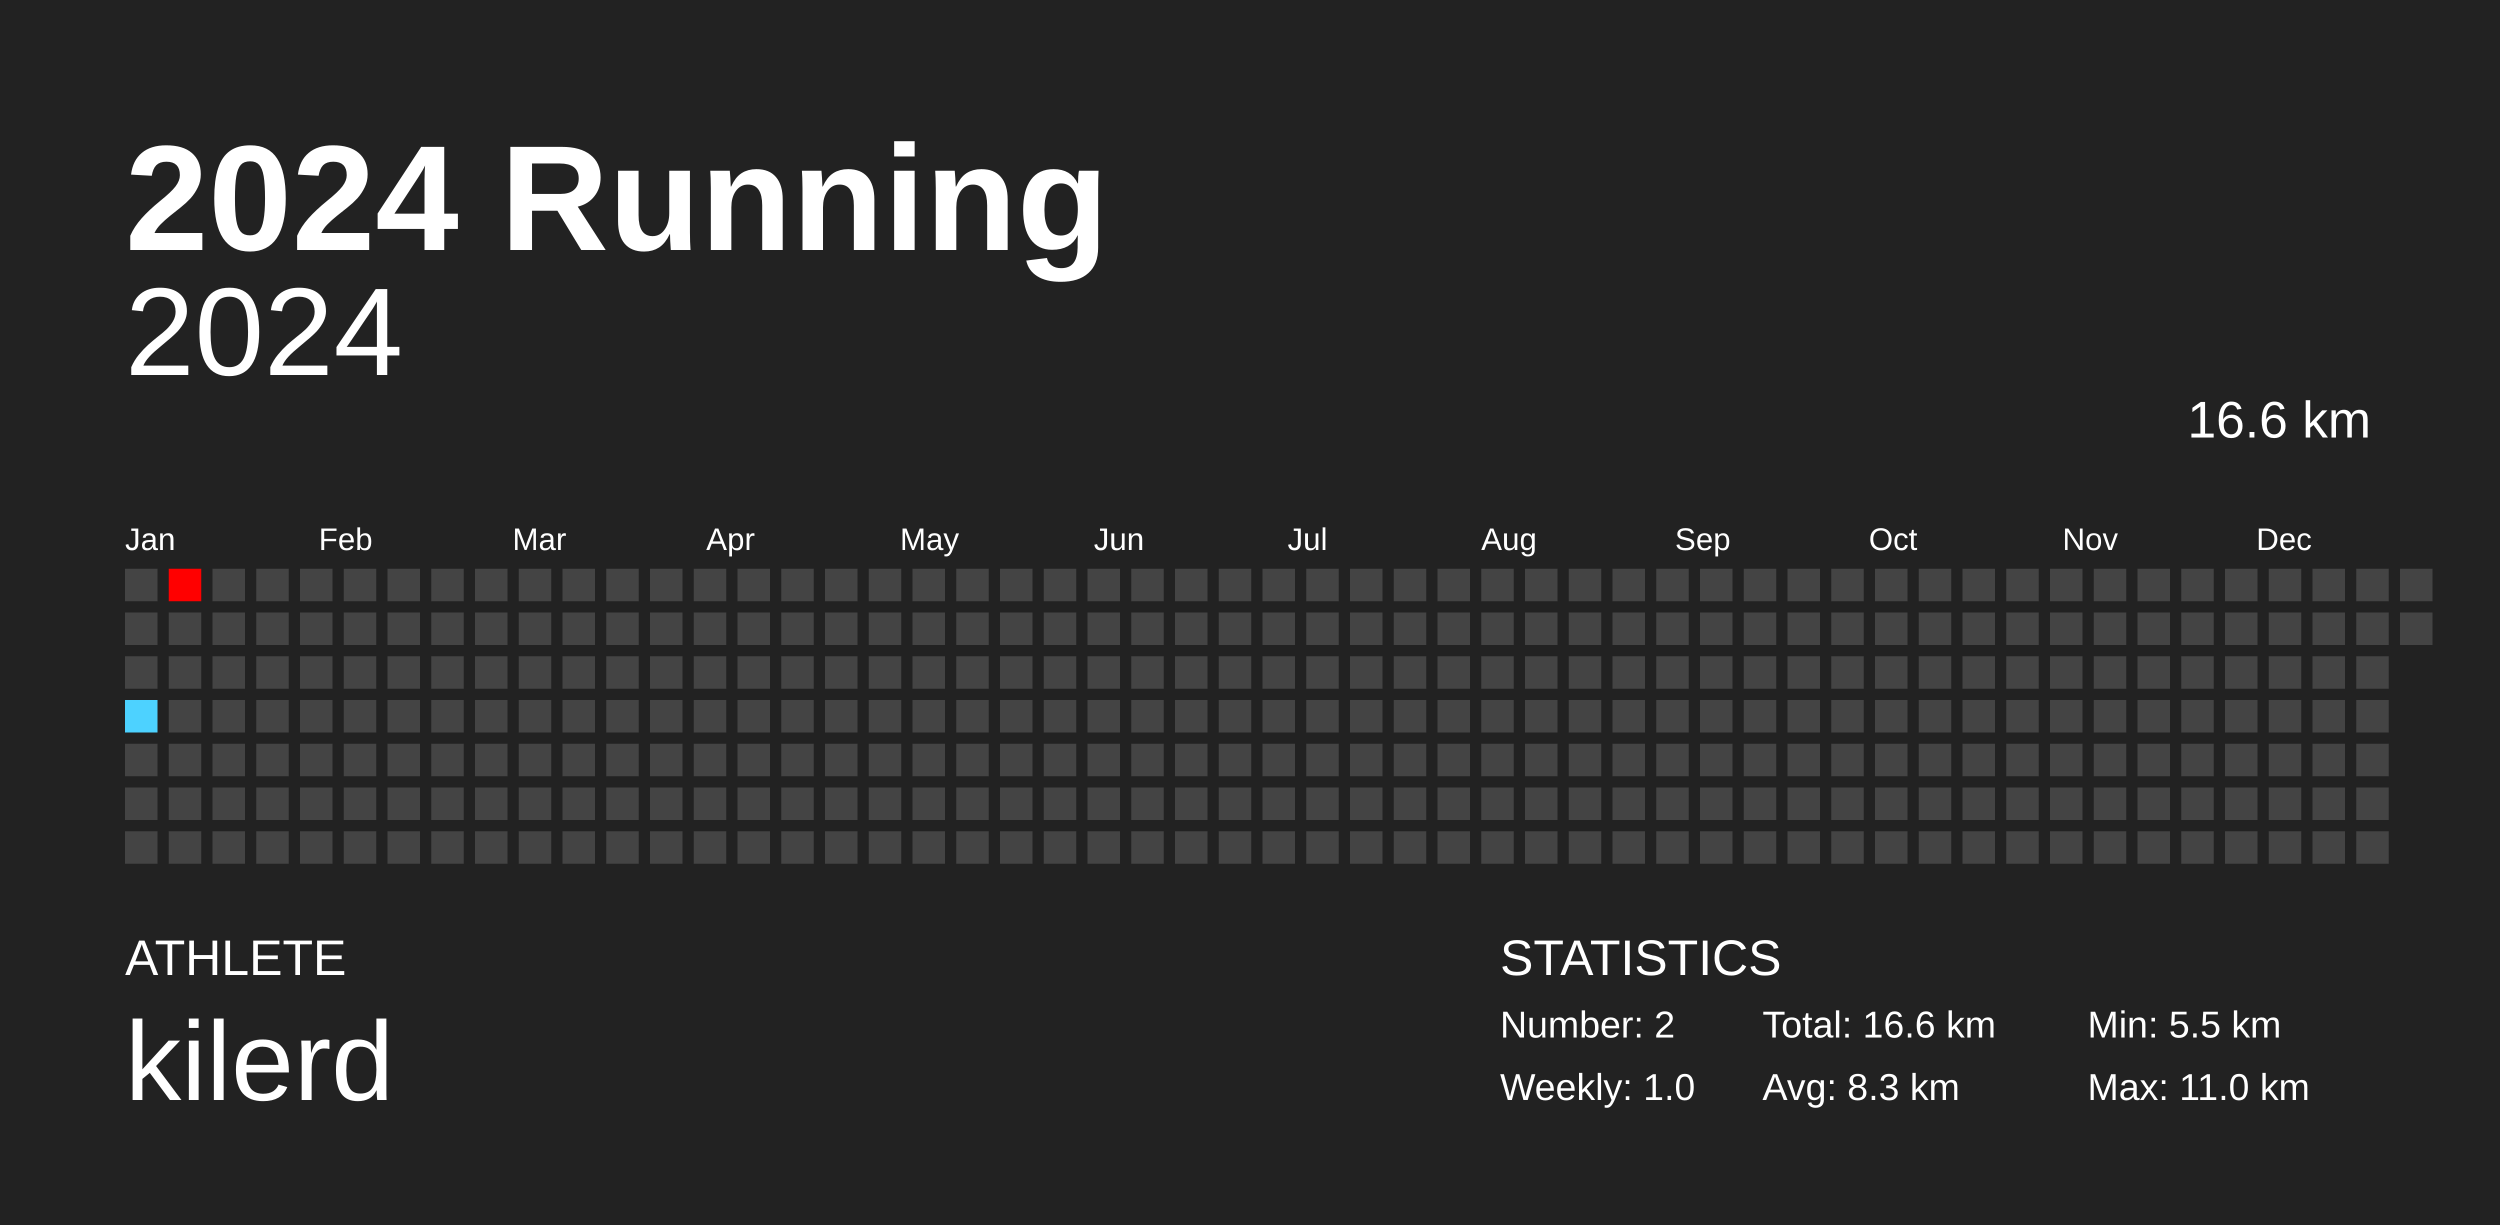
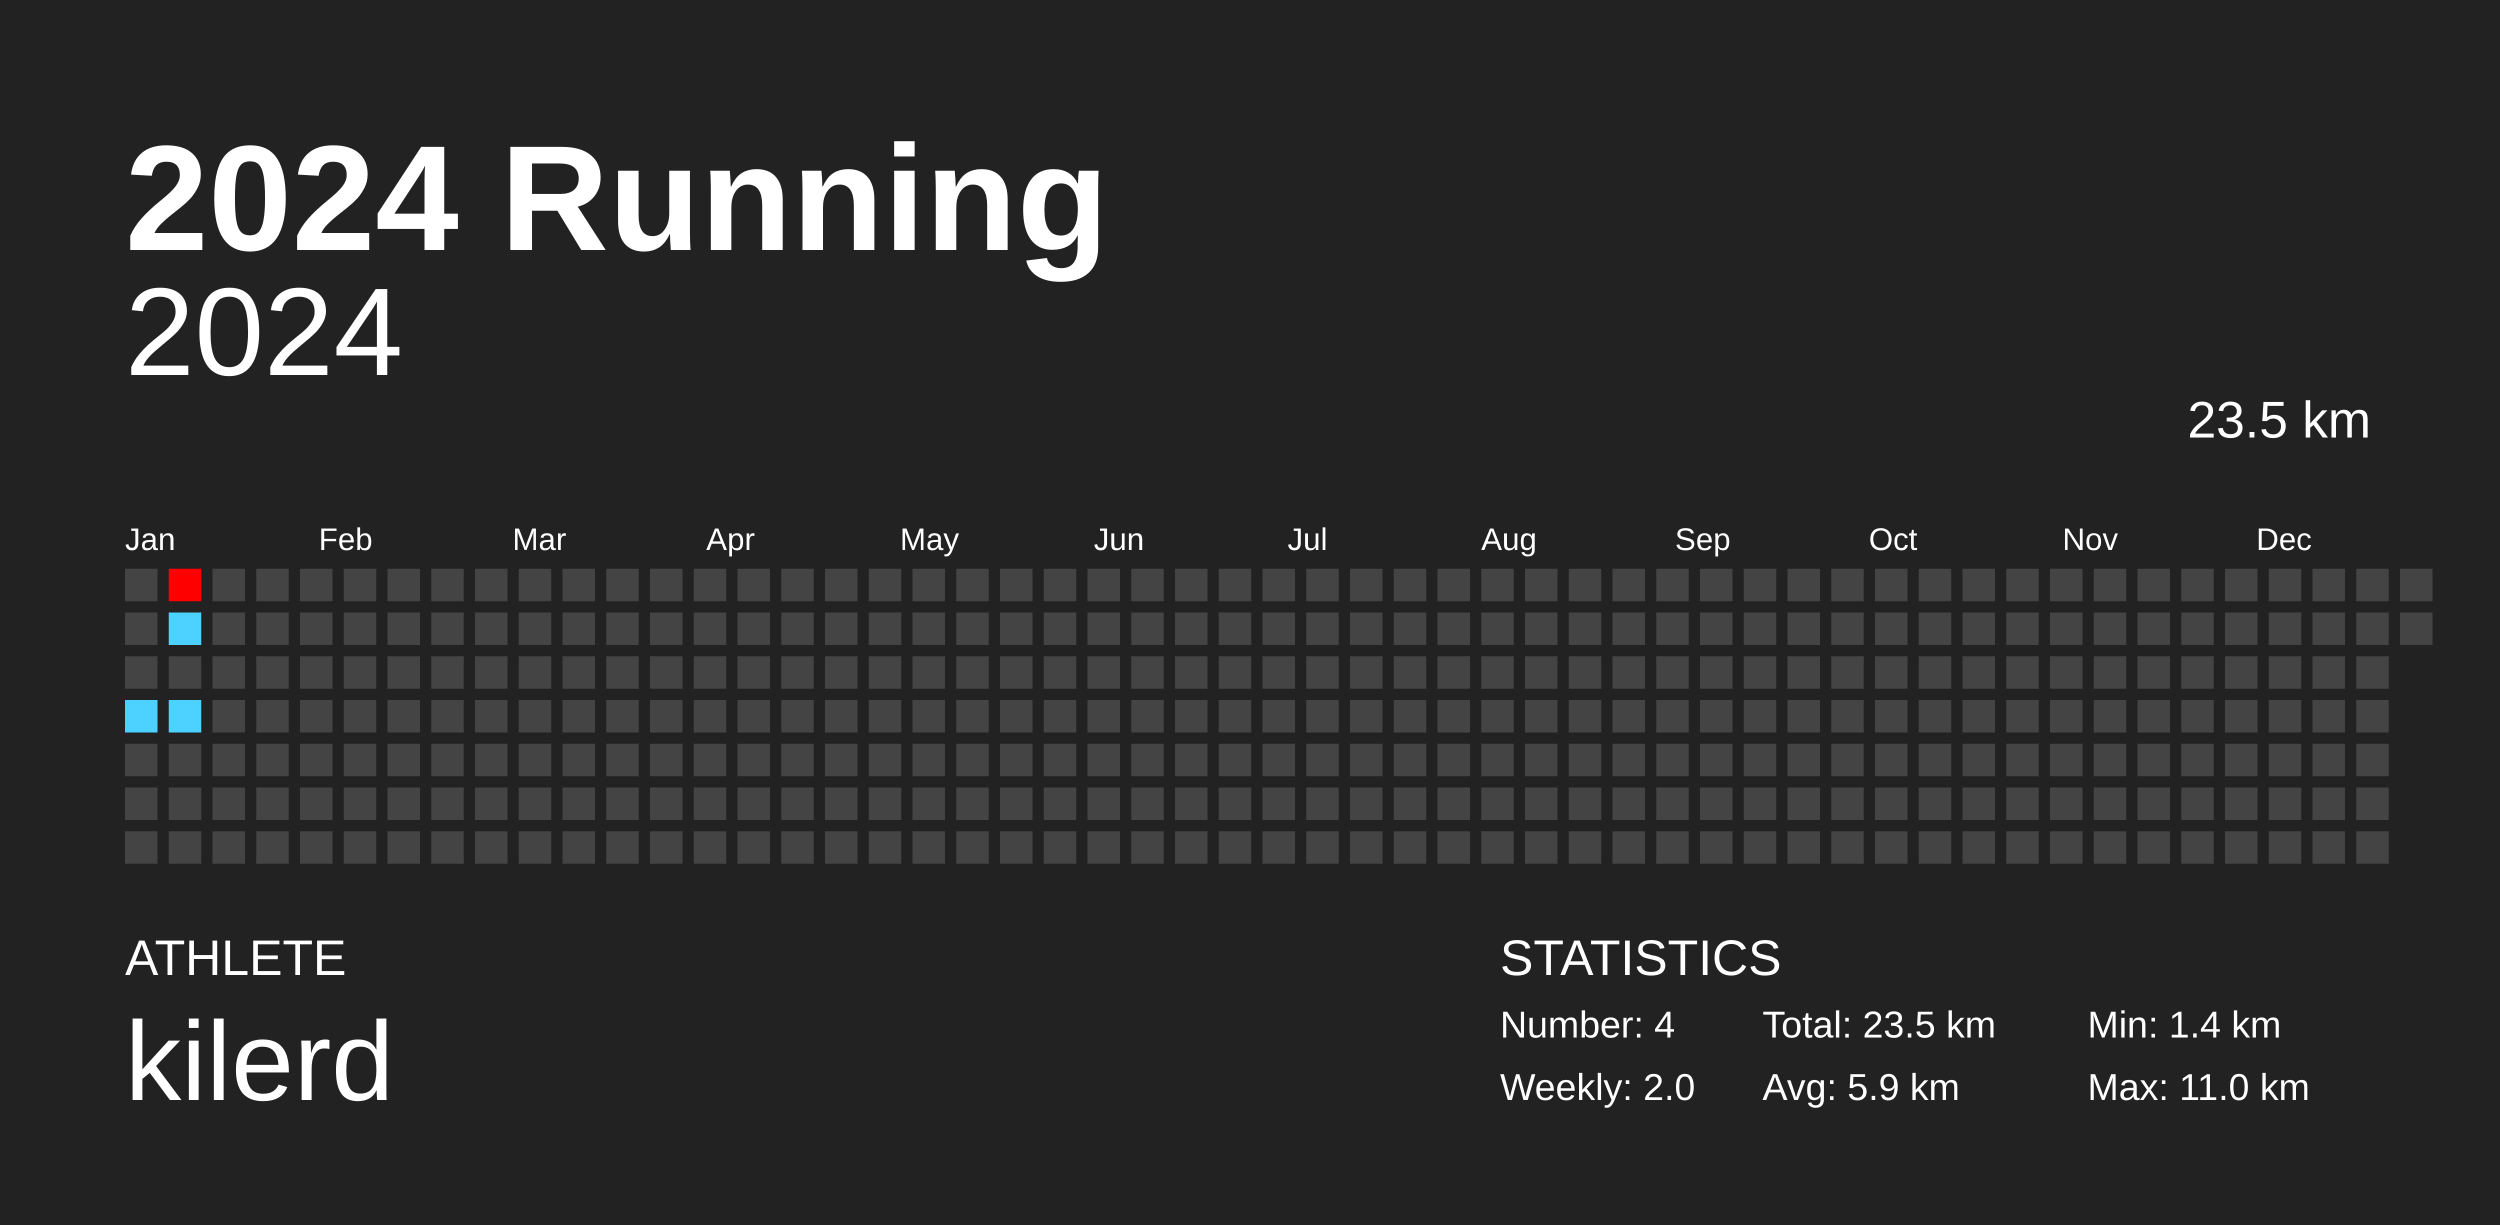
<svg xmlns="http://www.w3.org/2000/svg" baseProfile="full" height="98mm" version="1.1" viewBox="0,0,200,98" width="200mm">
  <defs />
  <rect fill="#222222" height="98" width="200" x="0" y="0" />
  <text fill="#FFFFFF" style="font-size:12px; font-family:Arial; font-weight:bold;" x="10" y="20">2024 Running</text>
  <text fill="#FFFFFF" style="font-size:4px; font-family:Arial" x="10" y="78">ATHLETE</text>
  <text fill="#FFFFFF" style="font-size:9px; font-family:Arial" x="10" y="88">kilerd</text>
  <text fill="#FFFFFF" style="font-size:4px; font-family:Arial" x="120" y="78">STATISTICS</text>
-   <text fill="#FFFFFF" style="font-size:3px; font-family:Arial" x="120" y="83">Number: 2</text>
-   <text fill="#FFFFFF" style="font-size:3px; font-family:Arial" x="120" y="88">Weekly: 1.0</text>
-   <text fill="#FFFFFF" style="font-size:3px; font-family:Arial" x="141" y="83">Total: 16.6 km</text>
-   <text fill="#FFFFFF" style="font-size:3px; font-family:Arial" x="141" y="88">Avg: 8.3 km</text>
-   <text fill="#FFFFFF" style="font-size:3px; font-family:Arial" x="167" y="83">Min: 5.5 km</text>
+   <text fill="#FFFFFF" style="font-size:3px; font-family:Arial" x="120" y="83">Number: 4</text>
+   <text fill="#FFFFFF" style="font-size:3px; font-family:Arial" x="120" y="88">Weekly: 2.0</text>
+   <text fill="#FFFFFF" style="font-size:3px; font-family:Arial" x="141" y="83">Total: 23.5 km</text>
+   <text fill="#FFFFFF" style="font-size:3px; font-family:Arial" x="141" y="88">Avg: 5.9 km</text>
+   <text fill="#FFFFFF" style="font-size:3px; font-family:Arial" x="167" y="83">Min: 1.4 km</text>
  <text fill="#FFFFFF" style="font-size:3px; font-family:Arial" x="167" y="88">Max: 11.0 km</text>
  <text alignment-baseline="hanging" fill="#FFFFFF" style="font-size:10.0px; font-family:Arial;" x="10" y="30">2024</text>
-   <text alignment-baseline="hanging" fill="#FFFFFF" style="font-size:4.125px; font-family:Arial;" x="175" y="35">16.6 km</text>
+   <text alignment-baseline="hanging" fill="#FFFFFF" style="font-size:4.125px; font-family:Arial;" x="175" y="35">23.5 km</text>
  <text fill="#FFFFFF" style="font-size:2.5px; font-family:Arial" x="10.0" y="44">Jan</text>
  <text fill="#FFFFFF" style="font-size:2.5px; font-family:Arial" x="25.5" y="44">Feb</text>
  <text fill="#FFFFFF" style="font-size:2.5px; font-family:Arial" x="41.0" y="44">Mar</text>
  <text fill="#FFFFFF" style="font-size:2.5px; font-family:Arial" x="56.5" y="44">Apr</text>
  <text fill="#FFFFFF" style="font-size:2.5px; font-family:Arial" x="72.0" y="44">May</text>
  <text fill="#FFFFFF" style="font-size:2.5px; font-family:Arial" x="87.5" y="44">Jun</text>
  <text fill="#FFFFFF" style="font-size:2.5px; font-family:Arial" x="103.0" y="44">Jul</text>
  <text fill="#FFFFFF" style="font-size:2.5px; font-family:Arial" x="118.5" y="44">Aug</text>
  <text fill="#FFFFFF" style="font-size:2.5px; font-family:Arial" x="134.0" y="44">Sep</text>
  <text fill="#FFFFFF" style="font-size:2.5px; font-family:Arial" x="149.5" y="44">Oct</text>
  <text fill="#FFFFFF" style="font-size:2.5px; font-family:Arial" x="165.0" y="44">Nov</text>
  <text fill="#FFFFFF" style="font-size:2.5px; font-family:Arial" x="180.5" y="44">Dec</text>
  <rect fill="#444444" height="2.6" width="2.6" x="10.0" y="45.5" />
  <rect fill="#444444" height="2.6" width="2.6" x="10.0" y="49.0" />
  <rect fill="#444444" height="2.6" width="2.6" x="10.0" y="52.5" />
  <rect fill="#4dd2ff" height="2.6" width="2.6" x="10.0" y="56.0" />
  <rect fill="#444444" height="2.6" width="2.6" x="10.0" y="59.5" />
  <rect fill="#444444" height="2.6" width="2.6" x="10.0" y="63.0" />
  <rect fill="#444444" height="2.6" width="2.6" x="10.0" y="66.5" />
  <rect fill="#ff0000" height="2.6" width="2.6" x="13.5" y="45.5" />
-   <rect fill="#444444" height="2.6" width="2.6" x="13.5" y="49.0" />
+   <rect fill="#4dd2ff" height="2.6" width="2.6" x="13.5" y="49.0" />
  <rect fill="#444444" height="2.6" width="2.6" x="13.5" y="52.5" />
-   <rect fill="#444444" height="2.6" width="2.6" x="13.5" y="56.0" />
+   <rect fill="#4dd2ff" height="2.6" width="2.6" x="13.5" y="56.0" />
  <rect fill="#444444" height="2.6" width="2.6" x="13.5" y="59.5" />
  <rect fill="#444444" height="2.6" width="2.6" x="13.5" y="63.0" />
  <rect fill="#444444" height="2.6" width="2.6" x="13.5" y="66.5" />
  <rect fill="#444444" height="2.6" width="2.6" x="17.0" y="45.5" />
  <rect fill="#444444" height="2.6" width="2.6" x="17.0" y="49.0" />
  <rect fill="#444444" height="2.6" width="2.6" x="17.0" y="52.5" />
  <rect fill="#444444" height="2.6" width="2.6" x="17.0" y="56.0" />
  <rect fill="#444444" height="2.6" width="2.6" x="17.0" y="59.5" />
  <rect fill="#444444" height="2.6" width="2.6" x="17.0" y="63.0" />
  <rect fill="#444444" height="2.6" width="2.6" x="17.0" y="66.5" />
  <rect fill="#444444" height="2.6" width="2.6" x="20.5" y="45.5" />
  <rect fill="#444444" height="2.6" width="2.6" x="20.5" y="49.0" />
  <rect fill="#444444" height="2.6" width="2.6" x="20.5" y="52.5" />
  <rect fill="#444444" height="2.6" width="2.6" x="20.5" y="56.0" />
  <rect fill="#444444" height="2.6" width="2.6" x="20.5" y="59.5" />
  <rect fill="#444444" height="2.6" width="2.6" x="20.5" y="63.0" />
  <rect fill="#444444" height="2.6" width="2.6" x="20.5" y="66.5" />
  <rect fill="#444444" height="2.6" width="2.6" x="24.0" y="45.5" />
  <rect fill="#444444" height="2.6" width="2.6" x="24.0" y="49.0" />
  <rect fill="#444444" height="2.6" width="2.6" x="24.0" y="52.5" />
  <rect fill="#444444" height="2.6" width="2.6" x="24.0" y="56.0" />
  <rect fill="#444444" height="2.6" width="2.6" x="24.0" y="59.5" />
  <rect fill="#444444" height="2.6" width="2.6" x="24.0" y="63.0" />
  <rect fill="#444444" height="2.6" width="2.6" x="24.0" y="66.5" />
  <rect fill="#444444" height="2.6" width="2.6" x="27.5" y="45.5" />
  <rect fill="#444444" height="2.6" width="2.6" x="27.5" y="49.0" />
  <rect fill="#444444" height="2.6" width="2.6" x="27.5" y="52.5" />
  <rect fill="#444444" height="2.6" width="2.6" x="27.5" y="56.0" />
  <rect fill="#444444" height="2.6" width="2.6" x="27.5" y="59.5" />
  <rect fill="#444444" height="2.6" width="2.6" x="27.5" y="63.0" />
  <rect fill="#444444" height="2.6" width="2.6" x="27.5" y="66.5" />
  <rect fill="#444444" height="2.6" width="2.6" x="31.0" y="45.5" />
  <rect fill="#444444" height="2.6" width="2.6" x="31.0" y="49.0" />
  <rect fill="#444444" height="2.6" width="2.6" x="31.0" y="52.5" />
  <rect fill="#444444" height="2.6" width="2.6" x="31.0" y="56.0" />
  <rect fill="#444444" height="2.6" width="2.6" x="31.0" y="59.5" />
  <rect fill="#444444" height="2.6" width="2.6" x="31.0" y="63.0" />
  <rect fill="#444444" height="2.6" width="2.6" x="31.0" y="66.5" />
  <rect fill="#444444" height="2.6" width="2.6" x="34.5" y="45.5" />
  <rect fill="#444444" height="2.6" width="2.6" x="34.5" y="49.0" />
  <rect fill="#444444" height="2.6" width="2.6" x="34.5" y="52.5" />
  <rect fill="#444444" height="2.6" width="2.6" x="34.5" y="56.0" />
  <rect fill="#444444" height="2.6" width="2.6" x="34.5" y="59.5" />
  <rect fill="#444444" height="2.6" width="2.6" x="34.5" y="63.0" />
  <rect fill="#444444" height="2.6" width="2.6" x="34.5" y="66.5" />
  <rect fill="#444444" height="2.6" width="2.6" x="38.0" y="45.5" />
  <rect fill="#444444" height="2.6" width="2.6" x="38.0" y="49.0" />
  <rect fill="#444444" height="2.6" width="2.6" x="38.0" y="52.5" />
  <rect fill="#444444" height="2.6" width="2.6" x="38.0" y="56.0" />
  <rect fill="#444444" height="2.6" width="2.6" x="38.0" y="59.5" />
  <rect fill="#444444" height="2.6" width="2.6" x="38.0" y="63.0" />
  <rect fill="#444444" height="2.6" width="2.6" x="38.0" y="66.5" />
  <rect fill="#444444" height="2.6" width="2.6" x="41.5" y="45.5" />
  <rect fill="#444444" height="2.6" width="2.6" x="41.5" y="49.0" />
  <rect fill="#444444" height="2.6" width="2.6" x="41.5" y="52.5" />
  <rect fill="#444444" height="2.6" width="2.6" x="41.5" y="56.0" />
  <rect fill="#444444" height="2.6" width="2.6" x="41.5" y="59.5" />
  <rect fill="#444444" height="2.6" width="2.6" x="41.5" y="63.0" />
  <rect fill="#444444" height="2.6" width="2.6" x="41.5" y="66.5" />
  <rect fill="#444444" height="2.6" width="2.6" x="45.0" y="45.5" />
  <rect fill="#444444" height="2.6" width="2.6" x="45.0" y="49.0" />
  <rect fill="#444444" height="2.6" width="2.6" x="45.0" y="52.5" />
  <rect fill="#444444" height="2.6" width="2.6" x="45.0" y="56.0" />
  <rect fill="#444444" height="2.6" width="2.6" x="45.0" y="59.5" />
  <rect fill="#444444" height="2.6" width="2.6" x="45.0" y="63.0" />
  <rect fill="#444444" height="2.6" width="2.6" x="45.0" y="66.5" />
  <rect fill="#444444" height="2.6" width="2.6" x="48.5" y="45.5" />
  <rect fill="#444444" height="2.6" width="2.6" x="48.5" y="49.0" />
  <rect fill="#444444" height="2.6" width="2.6" x="48.5" y="52.5" />
  <rect fill="#444444" height="2.6" width="2.6" x="48.5" y="56.0" />
  <rect fill="#444444" height="2.6" width="2.6" x="48.5" y="59.5" />
  <rect fill="#444444" height="2.6" width="2.6" x="48.5" y="63.0" />
  <rect fill="#444444" height="2.6" width="2.6" x="48.5" y="66.5" />
  <rect fill="#444444" height="2.6" width="2.6" x="52.0" y="45.5" />
  <rect fill="#444444" height="2.6" width="2.6" x="52.0" y="49.0" />
  <rect fill="#444444" height="2.6" width="2.6" x="52.0" y="52.5" />
  <rect fill="#444444" height="2.6" width="2.6" x="52.0" y="56.0" />
  <rect fill="#444444" height="2.6" width="2.6" x="52.0" y="59.5" />
  <rect fill="#444444" height="2.6" width="2.6" x="52.0" y="63.0" />
  <rect fill="#444444" height="2.6" width="2.6" x="52.0" y="66.5" />
  <rect fill="#444444" height="2.6" width="2.6" x="55.5" y="45.5" />
  <rect fill="#444444" height="2.6" width="2.6" x="55.5" y="49.0" />
  <rect fill="#444444" height="2.6" width="2.6" x="55.5" y="52.5" />
  <rect fill="#444444" height="2.6" width="2.6" x="55.5" y="56.0" />
  <rect fill="#444444" height="2.6" width="2.6" x="55.5" y="59.5" />
  <rect fill="#444444" height="2.6" width="2.6" x="55.5" y="63.0" />
  <rect fill="#444444" height="2.6" width="2.6" x="55.5" y="66.5" />
  <rect fill="#444444" height="2.6" width="2.6" x="59.0" y="45.5" />
  <rect fill="#444444" height="2.6" width="2.6" x="59.0" y="49.0" />
  <rect fill="#444444" height="2.6" width="2.6" x="59.0" y="52.5" />
  <rect fill="#444444" height="2.6" width="2.6" x="59.0" y="56.0" />
  <rect fill="#444444" height="2.6" width="2.6" x="59.0" y="59.5" />
  <rect fill="#444444" height="2.6" width="2.6" x="59.0" y="63.0" />
  <rect fill="#444444" height="2.6" width="2.6" x="59.0" y="66.5" />
  <rect fill="#444444" height="2.6" width="2.6" x="62.5" y="45.5" />
  <rect fill="#444444" height="2.6" width="2.6" x="62.5" y="49.0" />
  <rect fill="#444444" height="2.6" width="2.6" x="62.5" y="52.5" />
  <rect fill="#444444" height="2.6" width="2.6" x="62.5" y="56.0" />
  <rect fill="#444444" height="2.6" width="2.6" x="62.5" y="59.5" />
  <rect fill="#444444" height="2.6" width="2.6" x="62.5" y="63.0" />
  <rect fill="#444444" height="2.6" width="2.6" x="62.5" y="66.5" />
  <rect fill="#444444" height="2.6" width="2.6" x="66.0" y="45.5" />
  <rect fill="#444444" height="2.6" width="2.6" x="66.0" y="49.0" />
  <rect fill="#444444" height="2.6" width="2.6" x="66.0" y="52.5" />
  <rect fill="#444444" height="2.6" width="2.6" x="66.0" y="56.0" />
  <rect fill="#444444" height="2.6" width="2.6" x="66.0" y="59.5" />
  <rect fill="#444444" height="2.6" width="2.6" x="66.0" y="63.0" />
  <rect fill="#444444" height="2.6" width="2.6" x="66.0" y="66.5" />
  <rect fill="#444444" height="2.6" width="2.6" x="69.5" y="45.5" />
  <rect fill="#444444" height="2.6" width="2.6" x="69.5" y="49.0" />
  <rect fill="#444444" height="2.6" width="2.6" x="69.5" y="52.5" />
  <rect fill="#444444" height="2.6" width="2.6" x="69.5" y="56.0" />
  <rect fill="#444444" height="2.6" width="2.6" x="69.5" y="59.5" />
  <rect fill="#444444" height="2.6" width="2.6" x="69.5" y="63.0" />
  <rect fill="#444444" height="2.6" width="2.6" x="69.5" y="66.5" />
  <rect fill="#444444" height="2.6" width="2.6" x="73.0" y="45.5" />
  <rect fill="#444444" height="2.6" width="2.6" x="73.0" y="49.0" />
  <rect fill="#444444" height="2.6" width="2.6" x="73.0" y="52.5" />
  <rect fill="#444444" height="2.6" width="2.6" x="73.0" y="56.0" />
  <rect fill="#444444" height="2.6" width="2.6" x="73.0" y="59.5" />
  <rect fill="#444444" height="2.6" width="2.6" x="73.0" y="63.0" />
  <rect fill="#444444" height="2.6" width="2.6" x="73.0" y="66.5" />
  <rect fill="#444444" height="2.6" width="2.6" x="76.5" y="45.5" />
  <rect fill="#444444" height="2.6" width="2.6" x="76.5" y="49.0" />
  <rect fill="#444444" height="2.6" width="2.6" x="76.5" y="52.5" />
  <rect fill="#444444" height="2.6" width="2.6" x="76.5" y="56.0" />
  <rect fill="#444444" height="2.6" width="2.6" x="76.5" y="59.5" />
  <rect fill="#444444" height="2.6" width="2.6" x="76.5" y="63.0" />
  <rect fill="#444444" height="2.6" width="2.6" x="76.5" y="66.5" />
  <rect fill="#444444" height="2.6" width="2.6" x="80.0" y="45.5" />
  <rect fill="#444444" height="2.6" width="2.6" x="80.0" y="49.0" />
  <rect fill="#444444" height="2.6" width="2.6" x="80.0" y="52.5" />
  <rect fill="#444444" height="2.6" width="2.6" x="80.0" y="56.0" />
  <rect fill="#444444" height="2.6" width="2.6" x="80.0" y="59.5" />
  <rect fill="#444444" height="2.6" width="2.6" x="80.0" y="63.0" />
  <rect fill="#444444" height="2.6" width="2.6" x="80.0" y="66.5" />
  <rect fill="#444444" height="2.6" width="2.6" x="83.5" y="45.5" />
  <rect fill="#444444" height="2.6" width="2.6" x="83.5" y="49.0" />
  <rect fill="#444444" height="2.6" width="2.6" x="83.5" y="52.5" />
  <rect fill="#444444" height="2.6" width="2.6" x="83.5" y="56.0" />
  <rect fill="#444444" height="2.6" width="2.6" x="83.5" y="59.5" />
  <rect fill="#444444" height="2.6" width="2.6" x="83.5" y="63.0" />
  <rect fill="#444444" height="2.6" width="2.6" x="83.5" y="66.5" />
  <rect fill="#444444" height="2.6" width="2.6" x="87.0" y="45.5" />
  <rect fill="#444444" height="2.6" width="2.6" x="87.0" y="49.0" />
  <rect fill="#444444" height="2.6" width="2.6" x="87.0" y="52.5" />
  <rect fill="#444444" height="2.6" width="2.6" x="87.0" y="56.0" />
  <rect fill="#444444" height="2.6" width="2.6" x="87.0" y="59.5" />
  <rect fill="#444444" height="2.6" width="2.6" x="87.0" y="63.0" />
  <rect fill="#444444" height="2.6" width="2.6" x="87.0" y="66.5" />
  <rect fill="#444444" height="2.6" width="2.6" x="90.5" y="45.5" />
  <rect fill="#444444" height="2.6" width="2.6" x="90.5" y="49.0" />
  <rect fill="#444444" height="2.6" width="2.6" x="90.5" y="52.5" />
  <rect fill="#444444" height="2.6" width="2.6" x="90.5" y="56.0" />
  <rect fill="#444444" height="2.6" width="2.6" x="90.5" y="59.5" />
  <rect fill="#444444" height="2.6" width="2.6" x="90.5" y="63.0" />
  <rect fill="#444444" height="2.6" width="2.6" x="90.5" y="66.5" />
  <rect fill="#444444" height="2.6" width="2.6" x="94.0" y="45.5" />
  <rect fill="#444444" height="2.6" width="2.6" x="94.0" y="49.0" />
  <rect fill="#444444" height="2.6" width="2.6" x="94.0" y="52.5" />
  <rect fill="#444444" height="2.6" width="2.6" x="94.0" y="56.0" />
  <rect fill="#444444" height="2.6" width="2.6" x="94.0" y="59.5" />
  <rect fill="#444444" height="2.6" width="2.6" x="94.0" y="63.0" />
  <rect fill="#444444" height="2.6" width="2.6" x="94.0" y="66.5" />
  <rect fill="#444444" height="2.6" width="2.6" x="97.5" y="45.5" />
  <rect fill="#444444" height="2.6" width="2.6" x="97.5" y="49.0" />
  <rect fill="#444444" height="2.6" width="2.6" x="97.5" y="52.5" />
  <rect fill="#444444" height="2.6" width="2.6" x="97.5" y="56.0" />
  <rect fill="#444444" height="2.6" width="2.6" x="97.5" y="59.5" />
  <rect fill="#444444" height="2.6" width="2.6" x="97.5" y="63.0" />
  <rect fill="#444444" height="2.6" width="2.6" x="97.5" y="66.5" />
  <rect fill="#444444" height="2.6" width="2.6" x="101.0" y="45.5" />
  <rect fill="#444444" height="2.6" width="2.6" x="101.0" y="49.0" />
  <rect fill="#444444" height="2.6" width="2.6" x="101.0" y="52.5" />
  <rect fill="#444444" height="2.6" width="2.6" x="101.0" y="56.0" />
  <rect fill="#444444" height="2.6" width="2.6" x="101.0" y="59.5" />
  <rect fill="#444444" height="2.6" width="2.6" x="101.0" y="63.0" />
  <rect fill="#444444" height="2.6" width="2.6" x="101.0" y="66.5" />
  <rect fill="#444444" height="2.6" width="2.6" x="104.5" y="45.5" />
  <rect fill="#444444" height="2.6" width="2.6" x="104.5" y="49.0" />
  <rect fill="#444444" height="2.6" width="2.6" x="104.5" y="52.5" />
  <rect fill="#444444" height="2.6" width="2.6" x="104.5" y="56.0" />
  <rect fill="#444444" height="2.6" width="2.6" x="104.5" y="59.5" />
  <rect fill="#444444" height="2.6" width="2.6" x="104.5" y="63.0" />
  <rect fill="#444444" height="2.6" width="2.6" x="104.5" y="66.5" />
  <rect fill="#444444" height="2.6" width="2.6" x="108.0" y="45.5" />
  <rect fill="#444444" height="2.6" width="2.6" x="108.0" y="49.0" />
  <rect fill="#444444" height="2.6" width="2.6" x="108.0" y="52.5" />
  <rect fill="#444444" height="2.6" width="2.6" x="108.0" y="56.0" />
  <rect fill="#444444" height="2.6" width="2.6" x="108.0" y="59.5" />
  <rect fill="#444444" height="2.6" width="2.6" x="108.0" y="63.0" />
  <rect fill="#444444" height="2.6" width="2.6" x="108.0" y="66.5" />
  <rect fill="#444444" height="2.6" width="2.6" x="111.5" y="45.5" />
  <rect fill="#444444" height="2.6" width="2.6" x="111.5" y="49.0" />
  <rect fill="#444444" height="2.6" width="2.6" x="111.5" y="52.5" />
  <rect fill="#444444" height="2.6" width="2.6" x="111.5" y="56.0" />
  <rect fill="#444444" height="2.6" width="2.6" x="111.5" y="59.5" />
  <rect fill="#444444" height="2.6" width="2.6" x="111.5" y="63.0" />
  <rect fill="#444444" height="2.6" width="2.6" x="111.5" y="66.5" />
  <rect fill="#444444" height="2.6" width="2.6" x="115.0" y="45.5" />
  <rect fill="#444444" height="2.6" width="2.6" x="115.0" y="49.0" />
  <rect fill="#444444" height="2.6" width="2.6" x="115.0" y="52.5" />
  <rect fill="#444444" height="2.6" width="2.6" x="115.0" y="56.0" />
  <rect fill="#444444" height="2.6" width="2.6" x="115.0" y="59.5" />
  <rect fill="#444444" height="2.6" width="2.6" x="115.0" y="63.0" />
  <rect fill="#444444" height="2.6" width="2.6" x="115.0" y="66.5" />
  <rect fill="#444444" height="2.6" width="2.6" x="118.5" y="45.5" />
  <rect fill="#444444" height="2.6" width="2.6" x="118.5" y="49.0" />
  <rect fill="#444444" height="2.6" width="2.6" x="118.5" y="52.5" />
  <rect fill="#444444" height="2.6" width="2.6" x="118.5" y="56.0" />
  <rect fill="#444444" height="2.6" width="2.6" x="118.5" y="59.5" />
  <rect fill="#444444" height="2.6" width="2.6" x="118.5" y="63.0" />
  <rect fill="#444444" height="2.6" width="2.6" x="118.5" y="66.5" />
  <rect fill="#444444" height="2.6" width="2.6" x="122.0" y="45.5" />
  <rect fill="#444444" height="2.6" width="2.6" x="122.0" y="49.0" />
  <rect fill="#444444" height="2.6" width="2.6" x="122.0" y="52.5" />
  <rect fill="#444444" height="2.6" width="2.6" x="122.0" y="56.0" />
  <rect fill="#444444" height="2.6" width="2.6" x="122.0" y="59.5" />
  <rect fill="#444444" height="2.6" width="2.6" x="122.0" y="63.0" />
  <rect fill="#444444" height="2.6" width="2.6" x="122.0" y="66.5" />
  <rect fill="#444444" height="2.6" width="2.6" x="125.5" y="45.5" />
  <rect fill="#444444" height="2.6" width="2.6" x="125.5" y="49.0" />
  <rect fill="#444444" height="2.6" width="2.6" x="125.5" y="52.5" />
  <rect fill="#444444" height="2.6" width="2.6" x="125.5" y="56.0" />
  <rect fill="#444444" height="2.6" width="2.6" x="125.5" y="59.5" />
  <rect fill="#444444" height="2.6" width="2.6" x="125.5" y="63.0" />
  <rect fill="#444444" height="2.6" width="2.6" x="125.5" y="66.5" />
  <rect fill="#444444" height="2.6" width="2.6" x="129.0" y="45.5" />
  <rect fill="#444444" height="2.6" width="2.6" x="129.0" y="49.0" />
  <rect fill="#444444" height="2.6" width="2.6" x="129.0" y="52.5" />
  <rect fill="#444444" height="2.6" width="2.6" x="129.0" y="56.0" />
  <rect fill="#444444" height="2.6" width="2.6" x="129.0" y="59.5" />
  <rect fill="#444444" height="2.6" width="2.6" x="129.0" y="63.0" />
  <rect fill="#444444" height="2.6" width="2.6" x="129.0" y="66.5" />
  <rect fill="#444444" height="2.6" width="2.6" x="132.5" y="45.5" />
  <rect fill="#444444" height="2.6" width="2.6" x="132.5" y="49.0" />
  <rect fill="#444444" height="2.6" width="2.6" x="132.5" y="52.5" />
  <rect fill="#444444" height="2.6" width="2.6" x="132.5" y="56.0" />
  <rect fill="#444444" height="2.6" width="2.6" x="132.5" y="59.5" />
  <rect fill="#444444" height="2.6" width="2.6" x="132.5" y="63.0" />
  <rect fill="#444444" height="2.6" width="2.6" x="132.5" y="66.5" />
  <rect fill="#444444" height="2.6" width="2.6" x="136.0" y="45.5" />
  <rect fill="#444444" height="2.6" width="2.6" x="136.0" y="49.0" />
  <rect fill="#444444" height="2.6" width="2.6" x="136.0" y="52.5" />
  <rect fill="#444444" height="2.6" width="2.6" x="136.0" y="56.0" />
  <rect fill="#444444" height="2.6" width="2.6" x="136.0" y="59.5" />
  <rect fill="#444444" height="2.6" width="2.6" x="136.0" y="63.0" />
  <rect fill="#444444" height="2.6" width="2.6" x="136.0" y="66.5" />
  <rect fill="#444444" height="2.6" width="2.6" x="139.5" y="45.5" />
  <rect fill="#444444" height="2.6" width="2.6" x="139.5" y="49.0" />
  <rect fill="#444444" height="2.6" width="2.6" x="139.5" y="52.5" />
  <rect fill="#444444" height="2.6" width="2.6" x="139.5" y="56.0" />
  <rect fill="#444444" height="2.6" width="2.6" x="139.5" y="59.5" />
  <rect fill="#444444" height="2.6" width="2.6" x="139.5" y="63.0" />
  <rect fill="#444444" height="2.6" width="2.6" x="139.5" y="66.5" />
  <rect fill="#444444" height="2.6" width="2.6" x="143.0" y="45.5" />
  <rect fill="#444444" height="2.6" width="2.6" x="143.0" y="49.0" />
  <rect fill="#444444" height="2.6" width="2.6" x="143.0" y="52.5" />
  <rect fill="#444444" height="2.6" width="2.6" x="143.0" y="56.0" />
  <rect fill="#444444" height="2.6" width="2.6" x="143.0" y="59.5" />
  <rect fill="#444444" height="2.6" width="2.6" x="143.0" y="63.0" />
  <rect fill="#444444" height="2.6" width="2.6" x="143.0" y="66.5" />
  <rect fill="#444444" height="2.6" width="2.6" x="146.5" y="45.5" />
  <rect fill="#444444" height="2.6" width="2.6" x="146.5" y="49.0" />
  <rect fill="#444444" height="2.6" width="2.6" x="146.5" y="52.5" />
  <rect fill="#444444" height="2.6" width="2.6" x="146.5" y="56.0" />
  <rect fill="#444444" height="2.6" width="2.6" x="146.5" y="59.5" />
  <rect fill="#444444" height="2.6" width="2.6" x="146.5" y="63.0" />
  <rect fill="#444444" height="2.6" width="2.6" x="146.5" y="66.5" />
  <rect fill="#444444" height="2.6" width="2.6" x="150.0" y="45.5" />
  <rect fill="#444444" height="2.6" width="2.6" x="150.0" y="49.0" />
  <rect fill="#444444" height="2.6" width="2.6" x="150.0" y="52.5" />
  <rect fill="#444444" height="2.6" width="2.6" x="150.0" y="56.0" />
  <rect fill="#444444" height="2.6" width="2.6" x="150.0" y="59.5" />
  <rect fill="#444444" height="2.6" width="2.6" x="150.0" y="63.0" />
  <rect fill="#444444" height="2.6" width="2.6" x="150.0" y="66.5" />
  <rect fill="#444444" height="2.6" width="2.6" x="153.5" y="45.5" />
  <rect fill="#444444" height="2.6" width="2.6" x="153.5" y="49.0" />
  <rect fill="#444444" height="2.6" width="2.6" x="153.5" y="52.5" />
  <rect fill="#444444" height="2.6" width="2.6" x="153.5" y="56.0" />
  <rect fill="#444444" height="2.6" width="2.6" x="153.5" y="59.5" />
  <rect fill="#444444" height="2.6" width="2.6" x="153.5" y="63.0" />
  <rect fill="#444444" height="2.6" width="2.6" x="153.5" y="66.5" />
  <rect fill="#444444" height="2.6" width="2.6" x="157.0" y="45.5" />
  <rect fill="#444444" height="2.6" width="2.6" x="157.0" y="49.0" />
  <rect fill="#444444" height="2.6" width="2.6" x="157.0" y="52.5" />
  <rect fill="#444444" height="2.6" width="2.6" x="157.0" y="56.0" />
  <rect fill="#444444" height="2.6" width="2.6" x="157.0" y="59.5" />
  <rect fill="#444444" height="2.6" width="2.6" x="157.0" y="63.0" />
  <rect fill="#444444" height="2.6" width="2.6" x="157.0" y="66.5" />
  <rect fill="#444444" height="2.6" width="2.6" x="160.5" y="45.5" />
  <rect fill="#444444" height="2.6" width="2.6" x="160.5" y="49.0" />
  <rect fill="#444444" height="2.6" width="2.6" x="160.5" y="52.5" />
  <rect fill="#444444" height="2.6" width="2.6" x="160.5" y="56.0" />
  <rect fill="#444444" height="2.6" width="2.6" x="160.5" y="59.5" />
  <rect fill="#444444" height="2.6" width="2.6" x="160.5" y="63.0" />
  <rect fill="#444444" height="2.6" width="2.6" x="160.5" y="66.5" />
  <rect fill="#444444" height="2.6" width="2.6" x="164.0" y="45.5" />
  <rect fill="#444444" height="2.6" width="2.6" x="164.0" y="49.0" />
  <rect fill="#444444" height="2.6" width="2.6" x="164.0" y="52.5" />
  <rect fill="#444444" height="2.6" width="2.6" x="164.0" y="56.0" />
  <rect fill="#444444" height="2.6" width="2.6" x="164.0" y="59.5" />
  <rect fill="#444444" height="2.6" width="2.6" x="164.0" y="63.0" />
  <rect fill="#444444" height="2.6" width="2.6" x="164.0" y="66.5" />
  <rect fill="#444444" height="2.6" width="2.6" x="167.5" y="45.5" />
  <rect fill="#444444" height="2.6" width="2.6" x="167.5" y="49.0" />
  <rect fill="#444444" height="2.6" width="2.6" x="167.5" y="52.5" />
  <rect fill="#444444" height="2.6" width="2.6" x="167.5" y="56.0" />
  <rect fill="#444444" height="2.6" width="2.6" x="167.5" y="59.5" />
  <rect fill="#444444" height="2.6" width="2.6" x="167.5" y="63.0" />
  <rect fill="#444444" height="2.6" width="2.6" x="167.5" y="66.5" />
  <rect fill="#444444" height="2.6" width="2.6" x="171.0" y="45.5" />
  <rect fill="#444444" height="2.6" width="2.6" x="171.0" y="49.0" />
  <rect fill="#444444" height="2.6" width="2.6" x="171.0" y="52.5" />
  <rect fill="#444444" height="2.6" width="2.6" x="171.0" y="56.0" />
  <rect fill="#444444" height="2.6" width="2.6" x="171.0" y="59.5" />
  <rect fill="#444444" height="2.6" width="2.6" x="171.0" y="63.0" />
  <rect fill="#444444" height="2.6" width="2.6" x="171.0" y="66.5" />
  <rect fill="#444444" height="2.6" width="2.6" x="174.5" y="45.5" />
  <rect fill="#444444" height="2.6" width="2.6" x="174.5" y="49.0" />
  <rect fill="#444444" height="2.6" width="2.6" x="174.5" y="52.5" />
  <rect fill="#444444" height="2.6" width="2.6" x="174.5" y="56.0" />
  <rect fill="#444444" height="2.6" width="2.6" x="174.5" y="59.5" />
  <rect fill="#444444" height="2.6" width="2.6" x="174.5" y="63.0" />
  <rect fill="#444444" height="2.6" width="2.6" x="174.5" y="66.5" />
  <rect fill="#444444" height="2.6" width="2.6" x="178.0" y="45.5" />
  <rect fill="#444444" height="2.6" width="2.6" x="178.0" y="49.0" />
  <rect fill="#444444" height="2.6" width="2.6" x="178.0" y="52.5" />
  <rect fill="#444444" height="2.6" width="2.6" x="178.0" y="56.0" />
  <rect fill="#444444" height="2.6" width="2.6" x="178.0" y="59.5" />
  <rect fill="#444444" height="2.6" width="2.6" x="178.0" y="63.0" />
  <rect fill="#444444" height="2.6" width="2.6" x="178.0" y="66.5" />
  <rect fill="#444444" height="2.6" width="2.6" x="181.5" y="45.5" />
  <rect fill="#444444" height="2.6" width="2.6" x="181.5" y="49.0" />
  <rect fill="#444444" height="2.6" width="2.6" x="181.5" y="52.5" />
  <rect fill="#444444" height="2.6" width="2.6" x="181.5" y="56.0" />
  <rect fill="#444444" height="2.6" width="2.6" x="181.5" y="59.5" />
  <rect fill="#444444" height="2.6" width="2.6" x="181.5" y="63.0" />
  <rect fill="#444444" height="2.6" width="2.6" x="181.5" y="66.5" />
  <rect fill="#444444" height="2.6" width="2.6" x="185.0" y="45.5" />
  <rect fill="#444444" height="2.6" width="2.6" x="185.0" y="49.0" />
  <rect fill="#444444" height="2.6" width="2.6" x="185.0" y="52.5" />
  <rect fill="#444444" height="2.6" width="2.6" x="185.0" y="56.0" />
  <rect fill="#444444" height="2.6" width="2.6" x="185.0" y="59.5" />
  <rect fill="#444444" height="2.6" width="2.6" x="185.0" y="63.0" />
  <rect fill="#444444" height="2.6" width="2.6" x="185.0" y="66.5" />
  <rect fill="#444444" height="2.6" width="2.6" x="188.5" y="45.5" />
  <rect fill="#444444" height="2.6" width="2.6" x="188.5" y="49.0" />
  <rect fill="#444444" height="2.6" width="2.6" x="188.5" y="52.5" />
  <rect fill="#444444" height="2.6" width="2.6" x="188.5" y="56.0" />
  <rect fill="#444444" height="2.6" width="2.6" x="188.5" y="59.5" />
  <rect fill="#444444" height="2.6" width="2.6" x="188.5" y="63.0" />
  <rect fill="#444444" height="2.6" width="2.6" x="188.5" y="66.5" />
  <rect fill="#444444" height="2.6" width="2.6" x="192.0" y="45.5" />
  <rect fill="#444444" height="2.6" width="2.6" x="192.0" y="49.0" />
</svg>
